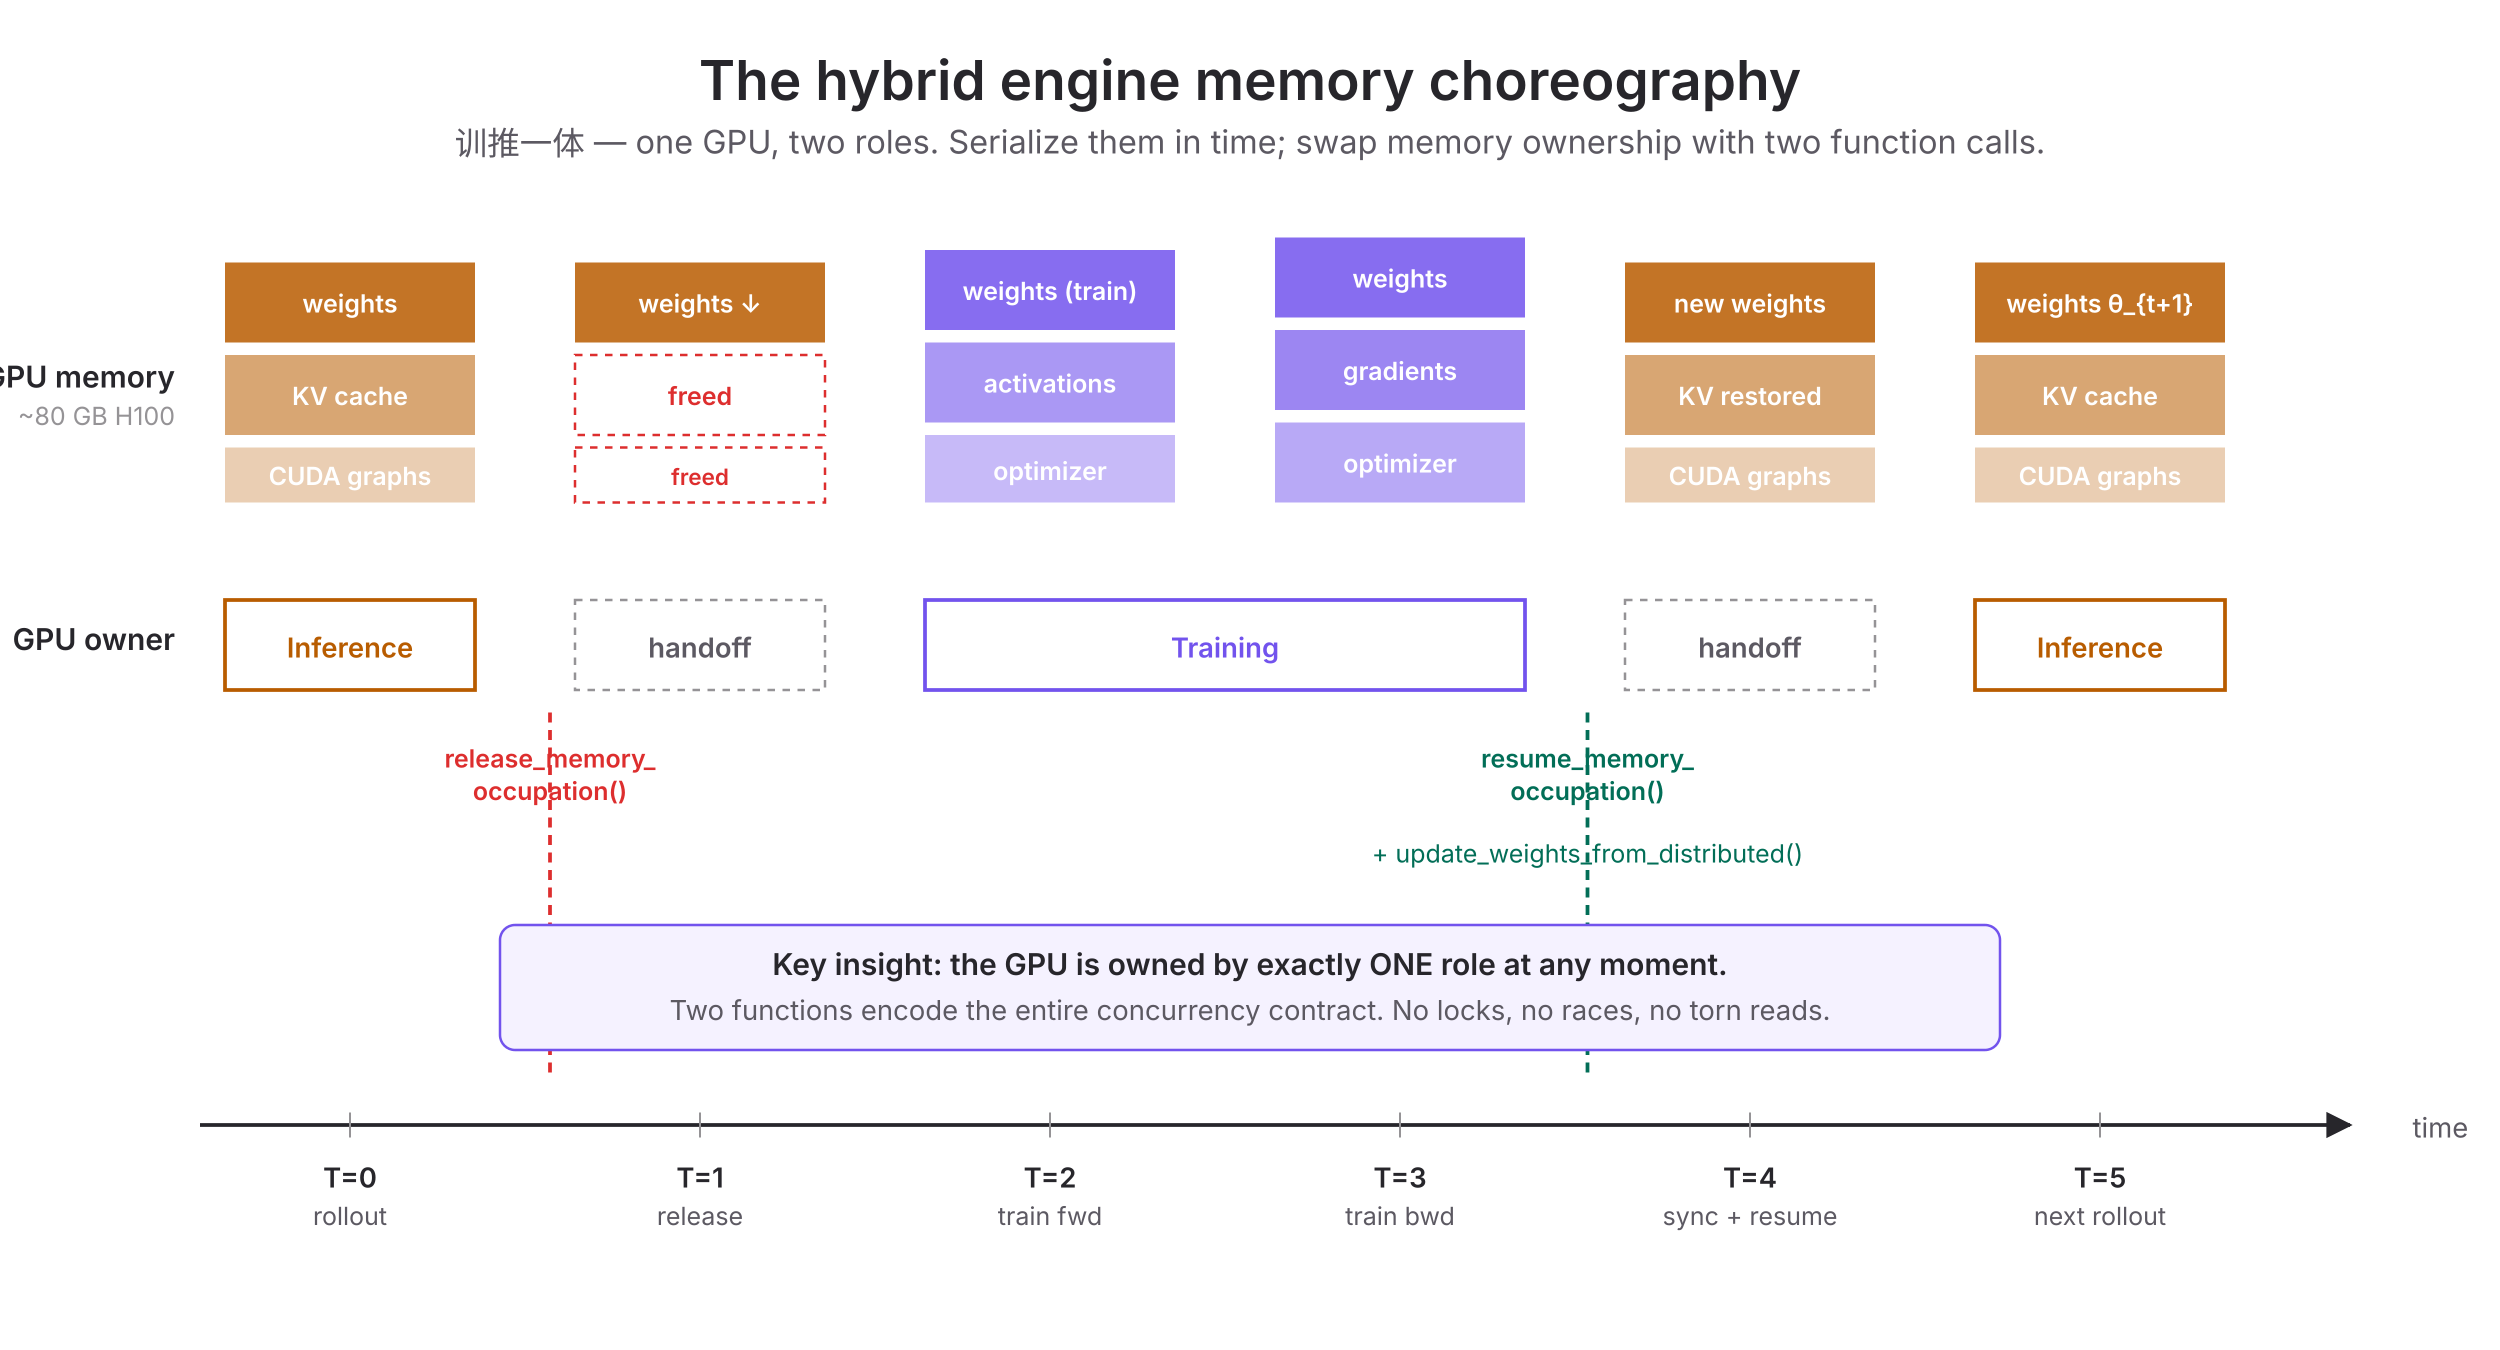
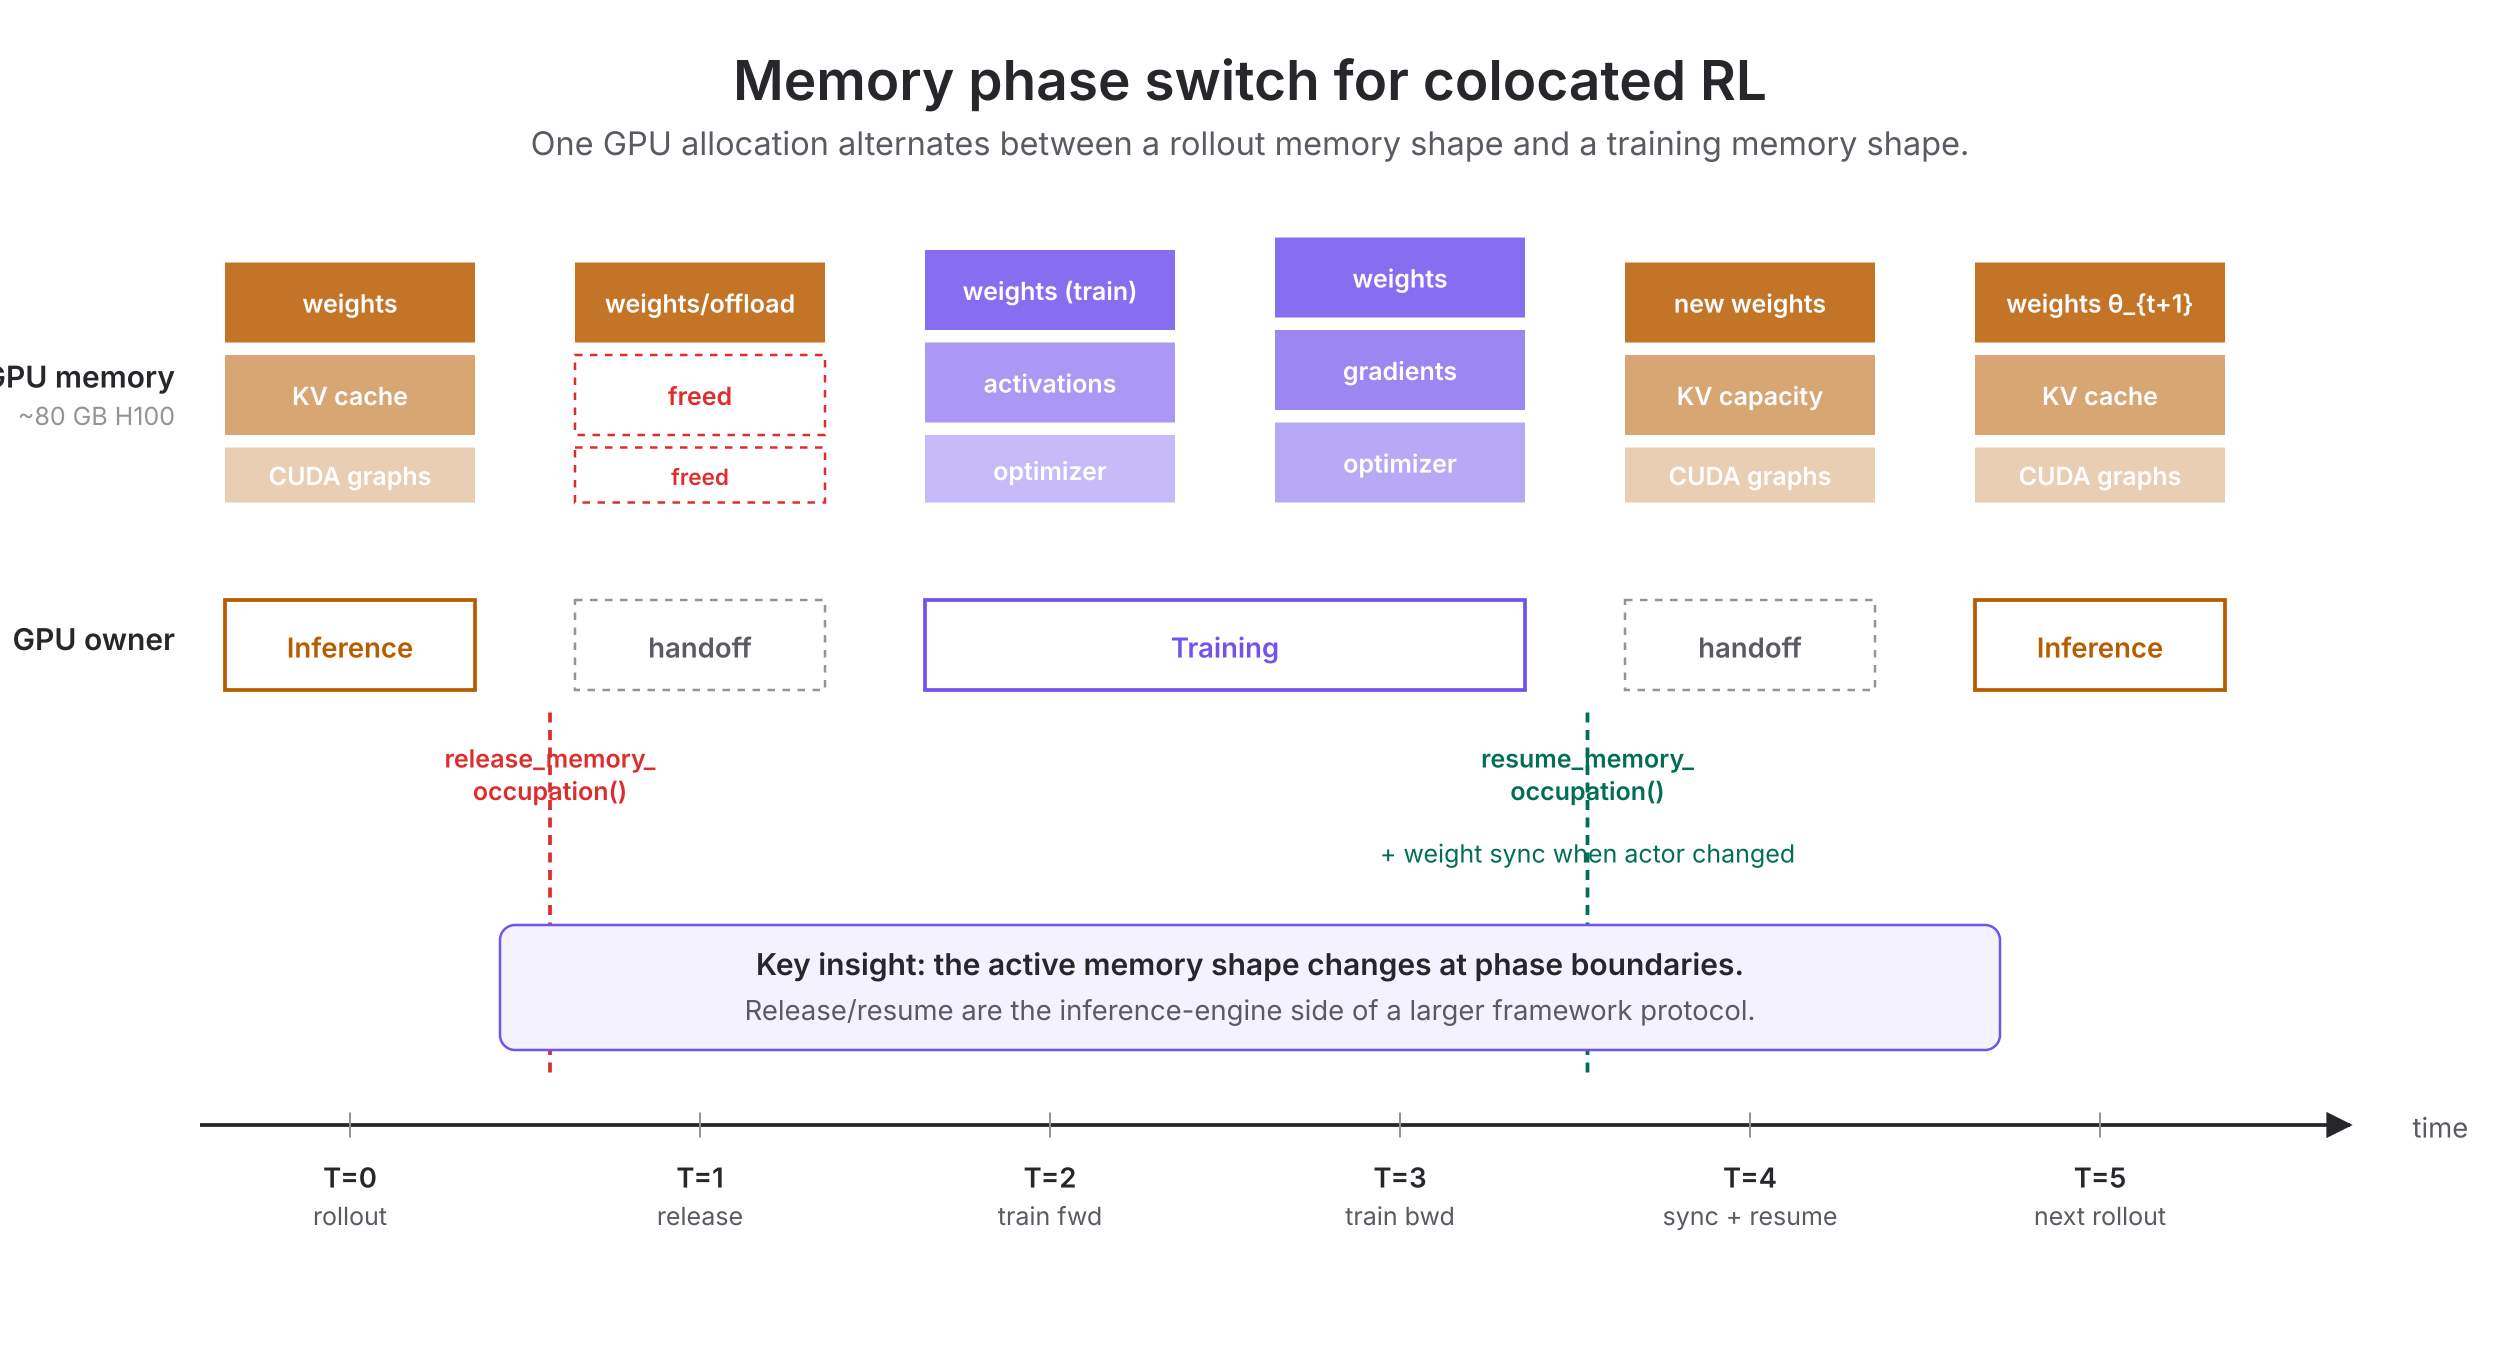
<svg xmlns="http://www.w3.org/2000/svg" viewBox="0 0 1000 540" font-family="system-ui, -apple-system, sans-serif">
  <defs>
    <marker id="arr3" viewBox="0 0 10 10" refX="9" refY="5" markerWidth="7" markerHeight="7" orient="auto-start-reverse">
      <path d="M 0 0 L 10 5 L 0 10 z" fill="#27262b" />
    </marker>
  </defs>
  <rect width="1000" height="540" fill="#ffffff" />
-   <text x="500" y="40" text-anchor="middle" font-size="22" font-weight="600" fill="#27262b">The hybrid engine memory choreography</text>
-   <text x="500" y="62" text-anchor="middle" font-size="13" fill="#5c5962">训推一体 — one GPU, two roles. Serialize them in time; swap memory ownership with two function calls.</text>
+   <text x="500" y="40" text-anchor="middle" font-size="22" font-weight="600" fill="#27262b">Memory phase switch for colocated RL</text>
+   <text x="500" y="62" text-anchor="middle" font-size="13" fill="#5c5962">One GPU allocation alternates between a rollout memory shape and a training memory shape.</text>
  <line x1="80" y1="450" x2="940" y2="450" stroke="#27262b" stroke-width="1.5" marker-end="url(#arr3)" />
  <text x="965" y="455" font-size="11" fill="#5c5962">time</text>
  <g font-size="11" fill="#27262b" font-weight="600">
    <text x="140" y="475" text-anchor="middle">T=0</text>
    <text x="280" y="475" text-anchor="middle">T=1</text>
    <text x="420" y="475" text-anchor="middle">T=2</text>
    <text x="560" y="475" text-anchor="middle">T=3</text>
    <text x="700" y="475" text-anchor="middle">T=4</text>
    <text x="840" y="475" text-anchor="middle">T=5</text>
  </g>
  <g font-size="10" fill="#5c5962">
    <text x="140" y="490" text-anchor="middle">rollout</text>
    <text x="280" y="490" text-anchor="middle">release</text>
    <text x="420" y="490" text-anchor="middle">train fwd</text>
    <text x="560" y="490" text-anchor="middle">train bwd</text>
    <text x="700" y="490" text-anchor="middle">sync + resume</text>
    <text x="840" y="490" text-anchor="middle">next rollout</text>
  </g>
  <g stroke="#959396" stroke-width="0.8">
    <line x1="140" y1="445" x2="140" y2="455" />
    <line x1="280" y1="445" x2="280" y2="455" />
    <line x1="420" y1="445" x2="420" y2="455" />
    <line x1="560" y1="445" x2="560" y2="455" />
    <line x1="700" y1="445" x2="700" y2="455" />
    <line x1="840" y1="445" x2="840" y2="455" />
  </g>
  <text x="70" y="155" text-anchor="end" font-size="12" font-weight="600" fill="#27262b">GPU memory</text>
  <text x="70" y="170" text-anchor="end" font-size="10" fill="#959396">~80 GB H100</text>
  <g>
    <rect x="90" y="105" width="100" height="32" fill="#b85c00" opacity="0.85" />
    <text x="140" y="125" text-anchor="middle" font-size="10" fill="#fff" font-weight="600">weights</text>
    <rect x="90" y="142" width="100" height="32" fill="#b85c00" opacity="0.55" />
    <text x="140" y="162" text-anchor="middle" font-size="10" fill="#fff" font-weight="600">KV cache</text>
    <rect x="90" y="179" width="100" height="22" fill="#b85c00" opacity="0.3" />
    <text x="140" y="194" text-anchor="middle" font-size="10" fill="#fff" font-weight="600">CUDA graphs</text>
  </g>
  <g>
    <rect x="230" y="105" width="100" height="32" fill="#b85c00" opacity="0.85" />
-     <text x="280" y="125" text-anchor="middle" font-size="10" fill="#fff" font-weight="600">weights ↓</text>
+     <text x="280" y="125" text-anchor="middle" font-size="10" fill="#fff" font-weight="600">weights/offload</text>
    <rect x="230" y="142" width="100" height="32" fill="#fff" stroke="#dd2e2e" stroke-dasharray="3,3" />
    <text x="280" y="162" text-anchor="middle" font-size="10" fill="#dd2e2e" font-weight="600">freed</text>
    <rect x="230" y="179" width="100" height="22" fill="#fff" stroke="#dd2e2e" stroke-dasharray="3,3" />
    <text x="280" y="194" text-anchor="middle" font-size="9" fill="#dd2e2e" font-weight="600">freed</text>
  </g>
  <g>
    <rect x="370" y="100" width="100" height="32" fill="#7253ed" opacity="0.85" />
    <text x="420" y="120" text-anchor="middle" font-size="10" fill="#fff" font-weight="600">weights (train)</text>
    <rect x="370" y="137" width="100" height="32" fill="#7253ed" opacity="0.6" />
    <text x="420" y="157" text-anchor="middle" font-size="10" fill="#fff" font-weight="600">activations</text>
    <rect x="370" y="174" width="100" height="27" fill="#7253ed" opacity="0.4" />
    <text x="420" y="192" text-anchor="middle" font-size="10" fill="#fff" font-weight="600">optimizer</text>
  </g>
  <g>
    <rect x="510" y="95" width="100" height="32" fill="#7253ed" opacity="0.85" />
    <text x="560" y="115" text-anchor="middle" font-size="10" fill="#fff" font-weight="600">weights</text>
    <rect x="510" y="132" width="100" height="32" fill="#7253ed" opacity="0.7" />
    <text x="560" y="152" text-anchor="middle" font-size="10" fill="#fff" font-weight="600">gradients</text>
    <rect x="510" y="169" width="100" height="32" fill="#7253ed" opacity="0.5" />
    <text x="560" y="189" text-anchor="middle" font-size="10" fill="#fff" font-weight="600">optimizer</text>
  </g>
  <g>
    <rect x="650" y="105" width="100" height="32" fill="#b85c00" opacity="0.85" />
    <text x="700" y="125" text-anchor="middle" font-size="10" fill="#fff" font-weight="600">new weights</text>
    <rect x="650" y="142" width="100" height="32" fill="#b85c00" opacity="0.55" />
-     <text x="700" y="162" text-anchor="middle" font-size="10" fill="#fff" font-weight="600">KV restored</text>
+     <text x="700" y="162" text-anchor="middle" font-size="10" fill="#fff" font-weight="600">KV capacity</text>
    <rect x="650" y="179" width="100" height="22" fill="#b85c00" opacity="0.3" />
    <text x="700" y="194" text-anchor="middle" font-size="10" fill="#fff" font-weight="600">CUDA graphs</text>
  </g>
  <g>
    <rect x="790" y="105" width="100" height="32" fill="#b85c00" opacity="0.85" />
    <text x="840" y="125" text-anchor="middle" font-size="10" fill="#fff" font-weight="600">weights θ_{t+1}</text>
    <rect x="790" y="142" width="100" height="32" fill="#b85c00" opacity="0.55" />
    <text x="840" y="162" text-anchor="middle" font-size="10" fill="#fff" font-weight="600">KV cache</text>
    <rect x="790" y="179" width="100" height="22" fill="#b85c00" opacity="0.3" />
    <text x="840" y="194" text-anchor="middle" font-size="10" fill="#fff" font-weight="600">CUDA graphs</text>
  </g>
  <text x="70" y="260" text-anchor="end" font-size="12" font-weight="600" fill="#27262b">GPU owner</text>
  <rect x="90" y="240" width="100" height="36" fill="#fff" stroke="#b85c00" stroke-width="1.5" />
  <text x="140" y="263" text-anchor="middle" font-size="11" fill="#b85c00" font-weight="600">Inference</text>
  <rect x="230" y="240" width="100" height="36" fill="#fff" stroke="#959396" stroke-dasharray="3,3" />
  <text x="280" y="263" text-anchor="middle" font-size="11" fill="#5c5962" font-weight="600">handoff</text>
  <rect x="370" y="240" width="240" height="36" fill="#fff" stroke="#7253ed" stroke-width="1.5" />
  <text x="490" y="263" text-anchor="middle" font-size="11" fill="#7253ed" font-weight="600">Training</text>
  <rect x="650" y="240" width="100" height="36" fill="#fff" stroke="#959396" stroke-dasharray="3,3" />
  <text x="700" y="263" text-anchor="middle" font-size="11" fill="#5c5962" font-weight="600">handoff</text>
  <rect x="790" y="240" width="100" height="36" fill="#fff" stroke="#b85c00" stroke-width="1.5" />
  <text x="840" y="263" text-anchor="middle" font-size="11" fill="#b85c00" font-weight="600">Inference</text>
  <line x1="220" y1="285" x2="220" y2="430" stroke="#dd2e2e" stroke-width="1.5" stroke-dasharray="4,3" />
  <text x="220" y="307" text-anchor="middle" font-size="10" fill="#dd2e2e" font-weight="600">release_memory_</text>
  <text x="220" y="320" text-anchor="middle" font-size="10" fill="#dd2e2e" font-weight="600">occupation()</text>
  <line x1="635" y1="285" x2="635" y2="430" stroke="#026e57" stroke-width="1.5" stroke-dasharray="4,3" />
  <text x="635" y="307" text-anchor="middle" font-size="10" fill="#026e57" font-weight="600">resume_memory_</text>
  <text x="635" y="320" text-anchor="middle" font-size="10" fill="#026e57" font-weight="600">occupation()</text>
  <line x1="640" y1="350" x2="640" y2="350" stroke="#026e57" />
-   <text x="635" y="345" text-anchor="middle" font-size="10" fill="#026e57">+ update_weights_from_distributed()</text>
+   <text x="635" y="345" text-anchor="middle" font-size="10" fill="#026e57">+ weight sync when actor changed</text>
  <rect x="200" y="370" width="600" height="50" rx="6" fill="#f5f2ff" stroke="#7253ed" />
-   <text x="500" y="390" text-anchor="middle" font-size="12" font-weight="600" fill="#27262b">Key insight: the GPU is owned by exactly ONE role at any moment.</text>
-   <text x="500" y="408" text-anchor="middle" font-size="11" fill="#5c5962">Two functions encode the entire concurrency contract. No locks, no races, no torn reads.</text>
+   <text x="500" y="390" text-anchor="middle" font-size="12" font-weight="600" fill="#27262b">Key insight: the active memory shape changes at phase boundaries.</text>
+   <text x="500" y="408" text-anchor="middle" font-size="11" fill="#5c5962">Release/resume are the inference-engine side of a larger framework protocol.</text>
</svg>
